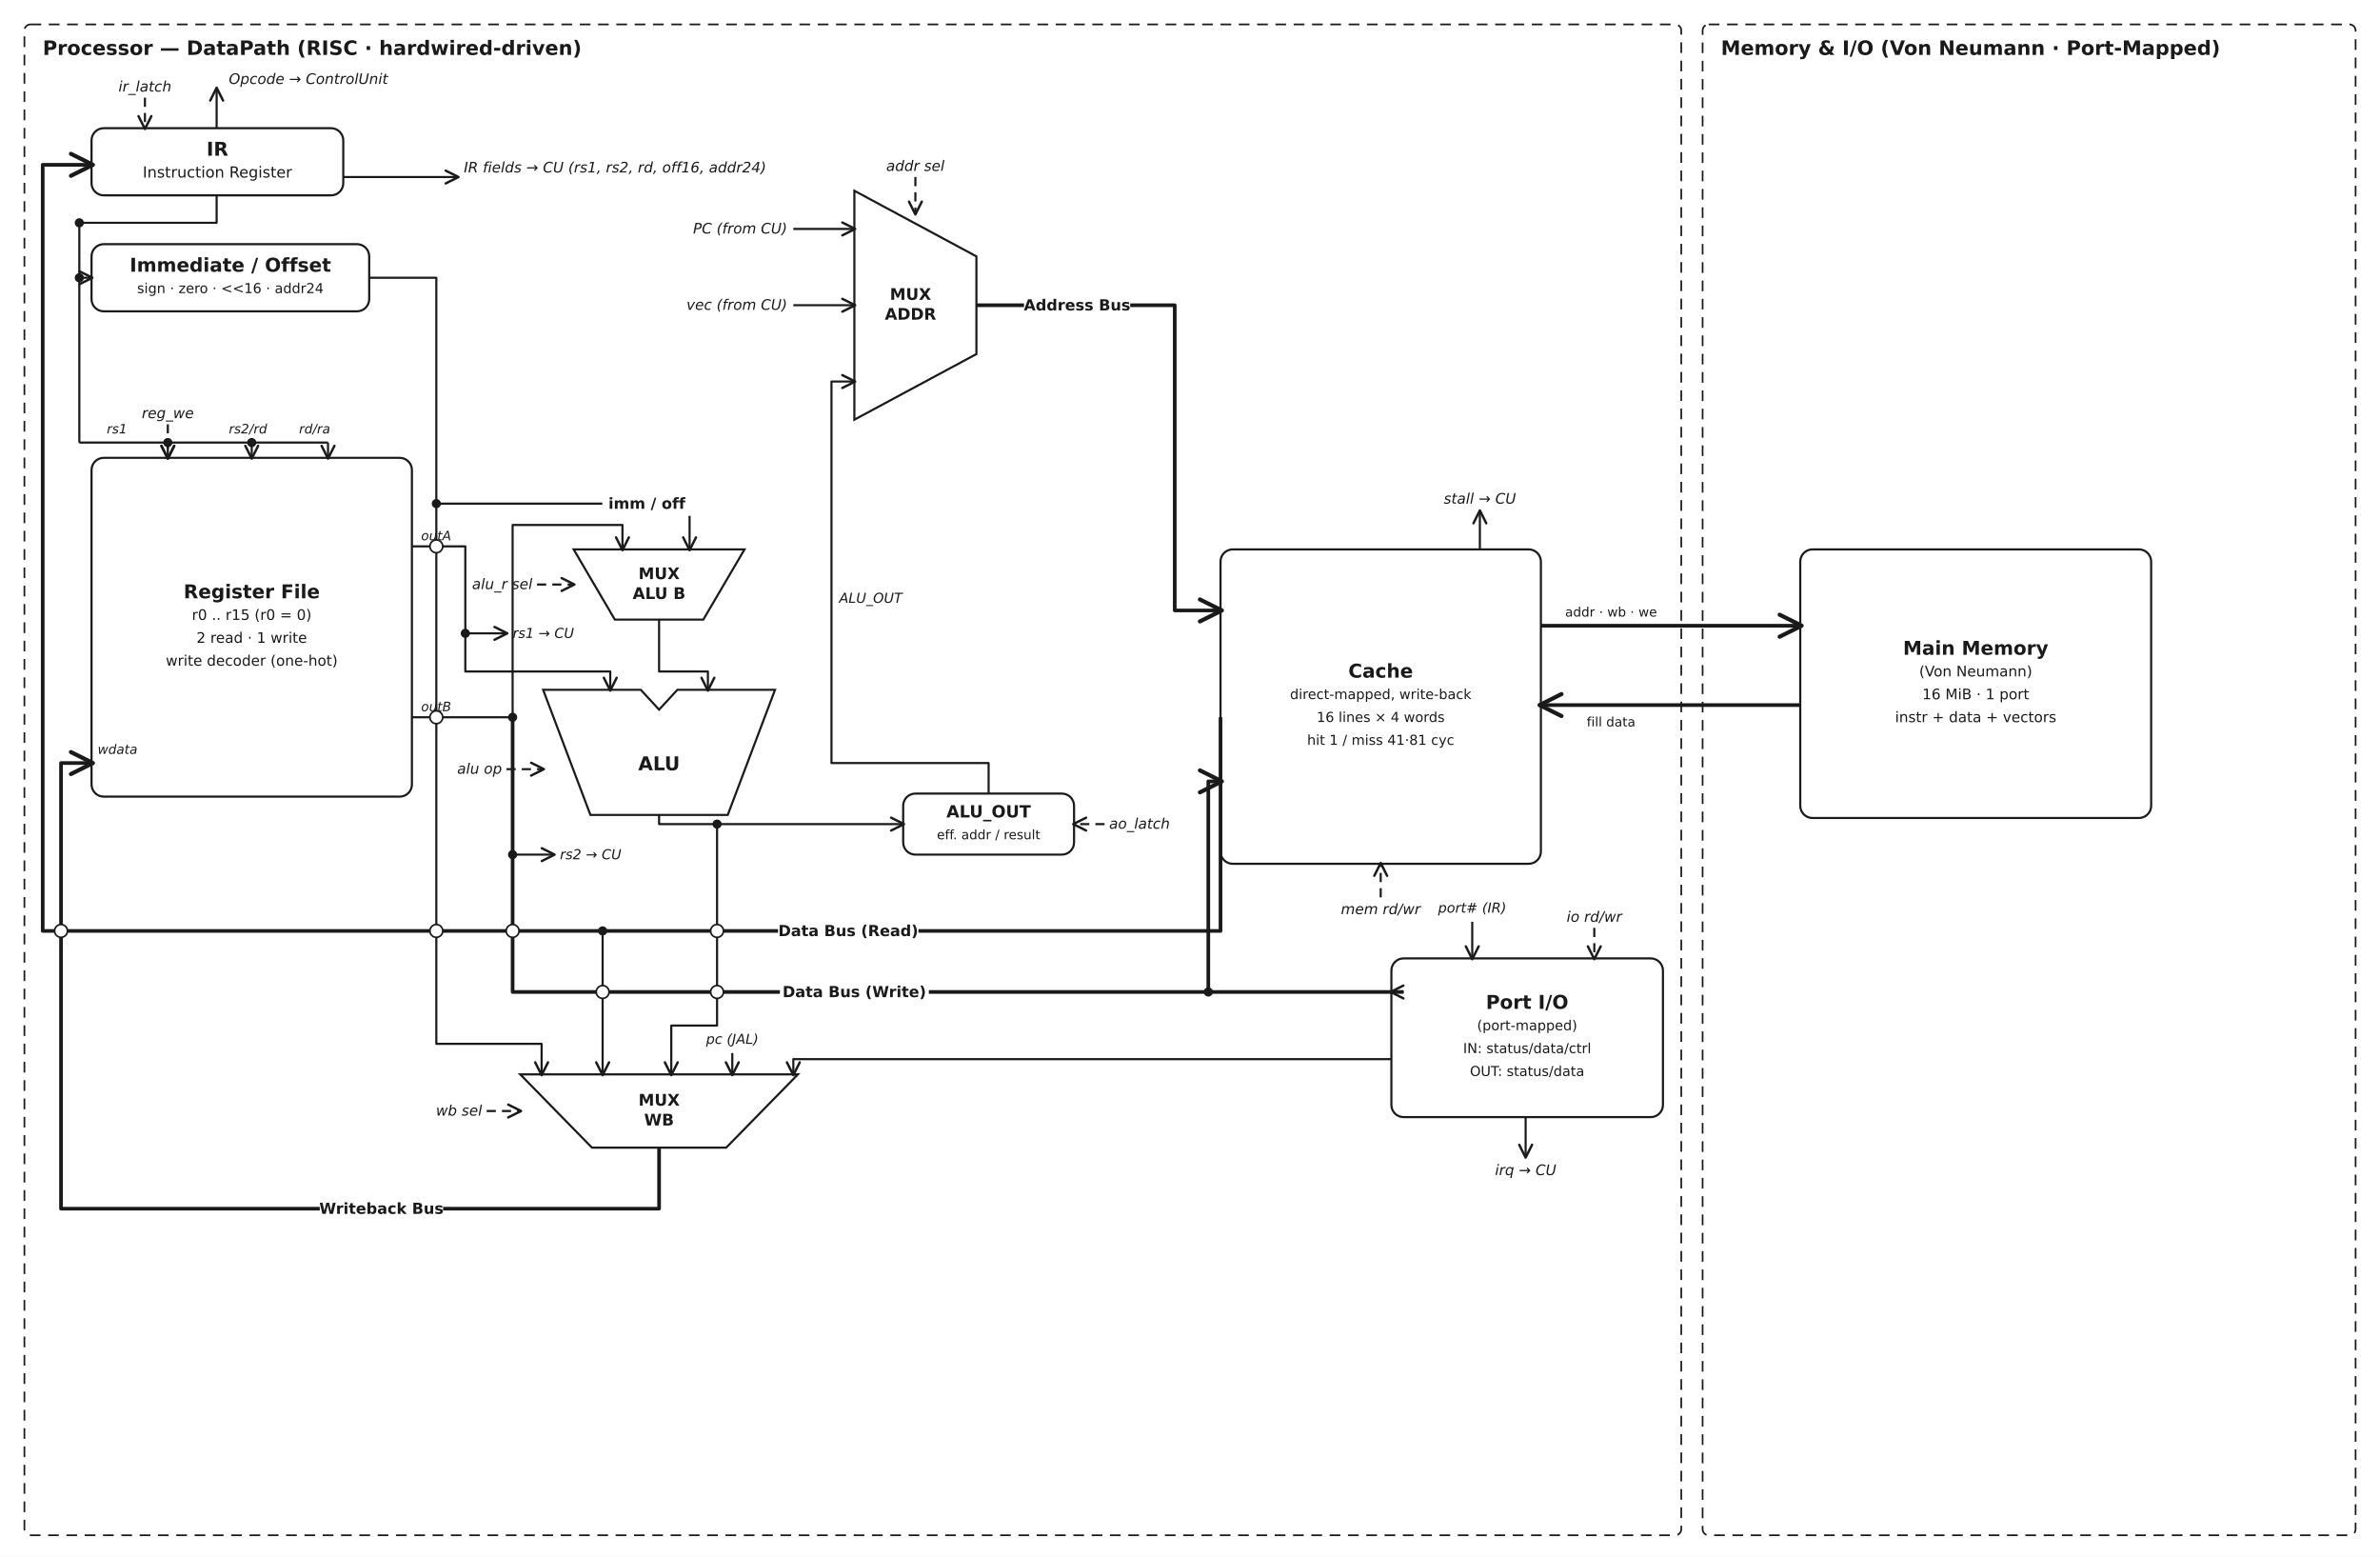
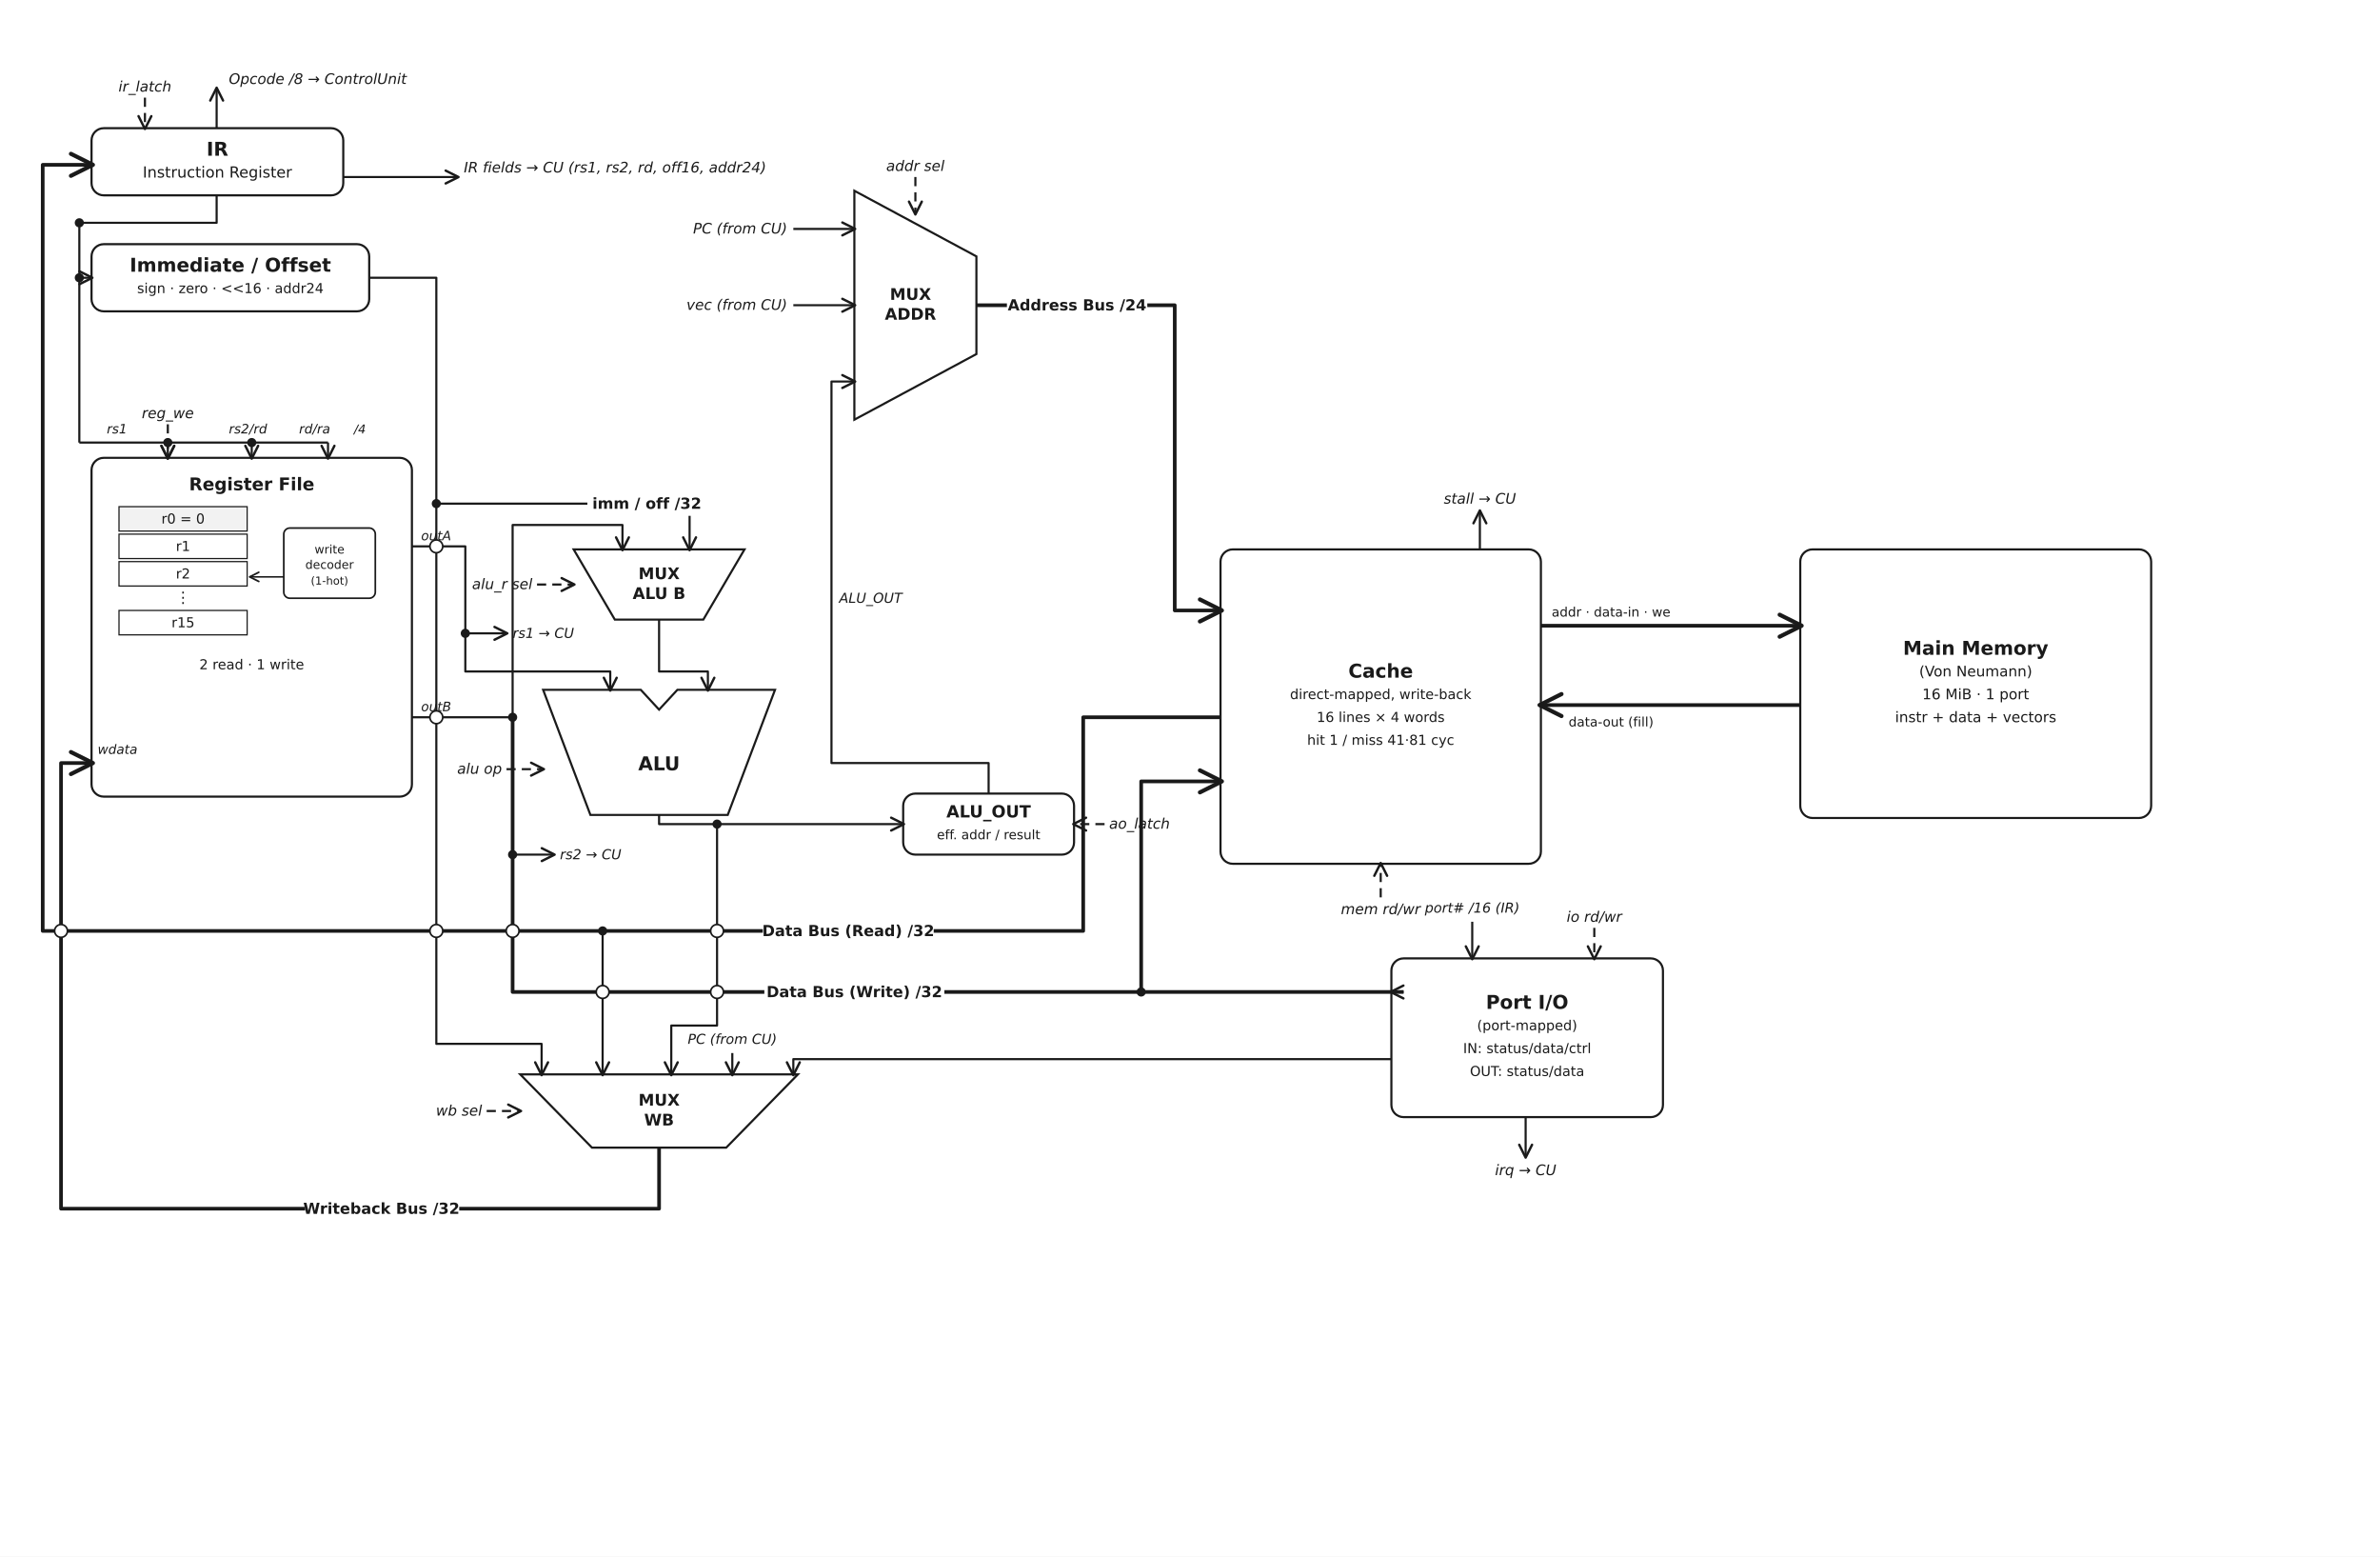
<svg xmlns="http://www.w3.org/2000/svg" viewBox="0 0 1560 1020" font-family="DejaVu Sans, Arial, Helvetica, sans-serif">
  <rect x="0" y="0" width="1560" height="1020" fill="#ffffff" />
  <defs>
    <marker id="a" viewBox="0 0 10 10" refX="8.5" refY="5" markerWidth="7.5" markerHeight="7.5" orient="auto-start-reverse">
      <path d="M1 1 L9 5 L1 9" fill="none" stroke="#1a1a1a" stroke-width="1.5" stroke-linecap="round" stroke-linejoin="round" />
    </marker>
    <marker id="ar" viewBox="0 0 10 10" refX="8.5" refY="5" markerWidth="7.5" markerHeight="7.5" orient="auto-start-reverse">
      <path d="M1 1 L9 5 L1 9" fill="none" stroke="#c0392b" stroke-width="1.5" stroke-linecap="round" stroke-linejoin="round" />
    </marker>
  </defs>
-   <rect x="16" y="16" width="1086" height="990" rx="4" fill="none" stroke="#1a1a1a" stroke-width="1.1" stroke-dasharray="7 5" />
-   <text x="28" y="36" font-size="13" font-weight="bold" fill="#1a1a1a">Processor — DataPath  (RISC · hardwired-driven)</text>
-   <rect x="1116" y="16" width="428" height="990" rx="4" fill="none" stroke="#1a1a1a" stroke-width="1.1" stroke-dasharray="7 5" />
-   <text x="1128" y="36" font-size="13" font-weight="bold" fill="#1a1a1a">Memory &amp; I/O  (Von Neumann · Port-Mapped)</text>
  <rect x="60" y="84" width="165" height="44" rx="8" fill="#ffffff" stroke="#1a1a1a" stroke-width="1.4" />
-   <text x="142.5" y="98.5" font-size="12.5" font-weight="bold" text-anchor="middle" dominant-baseline="middle" fill="#1a1a1a">IR</text>
-   <text x="142.5" y="113.5" font-size="10" font-weight="normal" text-anchor="middle" dominant-baseline="middle" fill="#1a1a1a">Instruction Register</text>
  <rect x="60" y="160" width="182" height="44" rx="8" fill="#ffffff" stroke="#1a1a1a" stroke-width="1.4" />
-   <text x="151.0" y="174.5" font-size="12.5" font-weight="bold" text-anchor="middle" dominant-baseline="middle" fill="#1a1a1a">Immediate / Offset</text>
-   <text x="151.0" y="189.5" font-size="9" font-weight="normal" text-anchor="middle" dominant-baseline="middle" fill="#1a1a1a">sign · zero · &lt;&lt;16 · addr24</text>
  <rect x="60" y="300" width="210" height="222" rx="8" fill="#ffffff" stroke="#1a1a1a" stroke-width="1.4" />
-   <text x="165.0" y="388.5" font-size="12.5" font-weight="bold" text-anchor="middle" dominant-baseline="middle" fill="#1a1a1a">Register File</text>
-   <text x="165.0" y="403.5" font-size="9.5" font-weight="normal" text-anchor="middle" dominant-baseline="middle" fill="#1a1a1a">r0 .. r15   (r0 = 0)</text>
-   <text x="165.0" y="418.5" font-size="9.5" font-weight="normal" text-anchor="middle" dominant-baseline="middle" fill="#1a1a1a">2 read · 1 write</text>
-   <text x="165.0" y="433.5" font-size="9.5" font-weight="normal" text-anchor="middle" dominant-baseline="middle" fill="#1a1a1a">write decoder (one-hot)</text>
+   <rect x="78" y="332" width="84" height="16" fill="#f2f2f2" stroke="#1a1a1a" stroke-width="0.8" />
+   <rect x="78" y="350" width="84" height="16" fill="#ffffff" stroke="#1a1a1a" stroke-width="0.8" />
+   <rect x="78" y="368" width="84" height="16" fill="#ffffff" stroke="#1a1a1a" stroke-width="0.8" />
+   <rect x="78" y="400" width="84" height="16" fill="#ffffff" stroke="#1a1a1a" stroke-width="0.8" />
+   <rect x="186" y="346" width="60" height="46" rx="4" fill="#ffffff" stroke="#1a1a1a" stroke-width="1.1" />
+   <path d="M 186,378 L 164,378" fill="none" stroke="#1a1a1a" stroke-width="1.0" stroke-linejoin="round" marker-end="url(#a)" />
  <polygon points="376.0,360 488.0,360 461.0,406 403.0,406" fill="#ffffff" stroke="#1a1a1a" stroke-width="1.4" />
-   <text x="432" y="376.5" font-size="10.5" font-weight="bold" text-anchor="middle" dominant-baseline="middle" fill="#1a1a1a">MUX</text>
-   <text x="432" y="389.5" font-size="10.5" font-weight="bold" text-anchor="middle" dominant-baseline="middle" fill="#1a1a1a">ALU B</text>
  <polygon points="356.0,452 420,452 432,465 444,452 508.0,452 477.0,534 387.0,534" fill="#ffffff" stroke="#1a1a1a" stroke-width="1.4" />
-   <text x="432" y="501.2" font-size="12.5" font-weight="bold" text-anchor="middle" dominant-baseline="middle" fill="#1a1a1a">ALU</text>
  <rect x="592" y="520" width="112" height="40" rx="8" fill="#ffffff" stroke="#1a1a1a" stroke-width="1.4" />
-   <text x="648.0" y="532.5" font-size="11" font-weight="bold" text-anchor="middle" dominant-baseline="middle" fill="#1a1a1a">ALU_OUT</text>
-   <text x="648.0" y="547.5" font-size="8.5" font-weight="normal" text-anchor="middle" dominant-baseline="middle" fill="#1a1a1a">eff. addr / result</text>
  <polygon points="560,125.0 640,168.0 640,232.0 560,275.0" fill="#ffffff" stroke="#1a1a1a" stroke-width="1.4" />
-   <text x="596.8" y="193.5" font-size="10.5" font-weight="bold" text-anchor="middle" dominant-baseline="middle" fill="#1a1a1a">MUX</text>
-   <text x="596.8" y="206.5" font-size="10.5" font-weight="bold" text-anchor="middle" dominant-baseline="middle" fill="#1a1a1a">ADDR</text>
  <polygon points="341.0,704 523.0,704 476.0,752 388.0,752" fill="#ffffff" stroke="#1a1a1a" stroke-width="1.4" />
-   <text x="432" y="721.5" font-size="10.5" font-weight="bold" text-anchor="middle" dominant-baseline="middle" fill="#1a1a1a">MUX</text>
-   <text x="432" y="734.5" font-size="10.5" font-weight="bold" text-anchor="middle" dominant-baseline="middle" fill="#1a1a1a">WB</text>
  <rect x="800" y="360" width="210" height="206" rx="8" fill="#ffffff" stroke="#1a1a1a" stroke-width="1.4" />
-   <text x="905.0" y="440.5" font-size="12.5" font-weight="bold" text-anchor="middle" dominant-baseline="middle" fill="#1a1a1a">Cache</text>
-   <text x="905.0" y="455.5" font-size="9" font-weight="normal" text-anchor="middle" dominant-baseline="middle" fill="#1a1a1a">direct-mapped, write-back</text>
-   <text x="905.0" y="470.5" font-size="9" font-weight="normal" text-anchor="middle" dominant-baseline="middle" fill="#1a1a1a">16 lines × 4 words</text>
-   <text x="905.0" y="485.5" font-size="9" font-weight="normal" text-anchor="middle" dominant-baseline="middle" fill="#1a1a1a">hit 1 / miss 41·81 cyc</text>
  <rect x="1180" y="360" width="230" height="176" rx="8" fill="#ffffff" stroke="#1a1a1a" stroke-width="1.4" />
-   <text x="1295.0" y="425.5" font-size="12.5" font-weight="bold" text-anchor="middle" dominant-baseline="middle" fill="#1a1a1a">Main Memory</text>
-   <text x="1295.0" y="440.5" font-size="9.5" font-weight="normal" text-anchor="middle" dominant-baseline="middle" fill="#1a1a1a">(Von Neumann)</text>
-   <text x="1295.0" y="455.5" font-size="9.5" font-weight="normal" text-anchor="middle" dominant-baseline="middle" fill="#1a1a1a">16 MiB · 1 port</text>
-   <text x="1295.0" y="470.5" font-size="9.5" font-weight="normal" text-anchor="middle" dominant-baseline="middle" fill="#1a1a1a">instr + data + vectors</text>
  <rect x="912" y="628" width="178" height="104" rx="8" fill="#ffffff" stroke="#1a1a1a" stroke-width="1.4" />
-   <text x="1001.0" y="657.5" font-size="12.5" font-weight="bold" text-anchor="middle" dominant-baseline="middle" fill="#1a1a1a">Port I/O</text>
-   <text x="1001.0" y="672.5" font-size="9" font-weight="normal" text-anchor="middle" dominant-baseline="middle" fill="#1a1a1a">(port-mapped)</text>
-   <text x="1001.0" y="687.5" font-size="9" font-weight="normal" text-anchor="middle" dominant-baseline="middle" fill="#1a1a1a">IN: status/data/ctrl</text>
-   <text x="1001.0" y="702.5" font-size="9" font-weight="normal" text-anchor="middle" dominant-baseline="middle" fill="#1a1a1a">OUT: status/data</text>
  <path d="M 110,278 L 110,300" fill="none" stroke="#1a1a1a" stroke-width="1.4" stroke-dasharray="6 4" stroke-linejoin="round" marker-end="url(#a)" />
-   <text x="110" y="274" font-size="9.5" text-anchor="middle" font-style="italic" fill="#1a1a1a">reg_we</text>
  <path d="M 352,383 L 376,383" fill="none" stroke="#1a1a1a" stroke-width="1.4" stroke-dasharray="6 4" stroke-linejoin="round" marker-end="url(#a)" />
-   <text x="349" y="386" font-size="9.5" text-anchor="end" font-style="italic" fill="#1a1a1a">alu_r sel</text>
  <path d="M 332,504 L 356,504" fill="none" stroke="#1a1a1a" stroke-width="1.4" stroke-dasharray="6 4" stroke-linejoin="round" marker-end="url(#a)" />
-   <text x="329" y="507" font-size="9.5" text-anchor="end" font-style="italic" fill="#1a1a1a">alu op</text>
  <path d="M 724,540 L 704,540" fill="none" stroke="#1a1a1a" stroke-width="1.4" stroke-dasharray="6 4" stroke-linejoin="round" marker-end="url(#a)" />
-   <text x="727" y="543" font-size="9.5" text-anchor="start" font-style="italic" fill="#1a1a1a">ao_latch</text>
  <path d="M 600,116 L 600,140" fill="none" stroke="#1a1a1a" stroke-width="1.4" stroke-dasharray="6 4" stroke-linejoin="round" marker-end="url(#a)" />
-   <text x="600" y="112" font-size="9.5" text-anchor="middle" font-style="italic" fill="#1a1a1a">addr sel</text>
  <path d="M 319,728 L 341,728" fill="none" stroke="#1a1a1a" stroke-width="1.4" stroke-dasharray="6 4" stroke-linejoin="round" marker-end="url(#a)" />
-   <text x="316" y="731" font-size="9.5" text-anchor="end" font-style="italic" fill="#1a1a1a">wb sel</text>
  <path d="M 905,588 L 905,566" fill="none" stroke="#1a1a1a" stroke-width="1.4" stroke-dasharray="6 4" stroke-linejoin="round" marker-end="url(#a)" />
-   <text x="905" y="599" font-size="9.5" text-anchor="middle" font-style="italic" fill="#1a1a1a">mem rd/wr</text>
  <path d="M 95,64 L 95,84" fill="none" stroke="#1a1a1a" stroke-width="1.4" stroke-dasharray="6 4" stroke-linejoin="round" marker-end="url(#a)" />
-   <text x="95" y="60" font-size="9.5" text-anchor="middle" font-style="italic" fill="#1a1a1a">ir_latch</text>
  <path d="M 1045,608 L 1045,628" fill="none" stroke="#1a1a1a" stroke-width="1.4" stroke-dasharray="6 4" stroke-linejoin="round" marker-end="url(#a)" />
-   <text x="1045" y="604" font-size="9.5" text-anchor="middle" font-style="italic" fill="#1a1a1a">io rd/wr</text>
  <path d="M 142,128 L 142,146 L 52,146" fill="none" stroke="#1a1a1a" stroke-width="1.4" stroke-linejoin="round" />
  <circle cx="52" cy="146" r="3.0" fill="#1a1a1a" />
  <path d="M 52,146 L 52,290" fill="none" stroke="#1a1a1a" stroke-width="1.4" stroke-linejoin="round" />
  <path d="M 52,182 L 60,182" fill="none" stroke="#1a1a1a" stroke-width="1.4" stroke-linejoin="round" marker-end="url(#a)" />
  <circle cx="52" cy="182" r="3.0" fill="#1a1a1a" />
  <path d="M 52,290 L 215,290" fill="none" stroke="#1a1a1a" stroke-width="1.4" stroke-linejoin="round" />
  <path d="M 110,290 L 110,300" fill="none" stroke="#1a1a1a" stroke-width="1.4" stroke-linejoin="round" marker-end="url(#a)" />
  <circle cx="110" cy="290" r="3.0" fill="#1a1a1a" />
  <path d="M 165,290 L 165,300" fill="none" stroke="#1a1a1a" stroke-width="1.4" stroke-linejoin="round" marker-end="url(#a)" />
  <circle cx="165" cy="290" r="3.0" fill="#1a1a1a" />
  <path d="M 215,290 L 215,300" fill="none" stroke="#1a1a1a" stroke-width="1.4" stroke-linejoin="round" marker-end="url(#a)" />
-   <text x="70" y="284" font-size="8.5" text-anchor="start" font-style="italic" fill="#1a1a1a">rs1</text>
-   <text x="150" y="284" font-size="8.5" text-anchor="start" font-style="italic" fill="#1a1a1a">rs2/rd</text>
-   <text x="196" y="284" font-size="8.5" text-anchor="start" font-style="italic" fill="#1a1a1a">rd/ra</text>
  <path d="M 142,84 L 142,58" fill="none" stroke="#1a1a1a" stroke-width="1.4" stroke-linejoin="round" marker-end="url(#a)" />
-   <text x="150" y="55" font-size="9.5" text-anchor="start" font-style="italic" fill="#1a1a1a">Opcode → ControlUnit</text>
  <path d="M 225,116 L 300,116" fill="none" stroke="#1a1a1a" stroke-width="1.4" stroke-linejoin="round" marker-end="url(#a)" />
-   <text x="304" y="113" font-size="9.5" text-anchor="start" font-style="italic" fill="#1a1a1a">IR fields → CU (rs1, rs2, rd, off16, addr24)</text>
  <path d="M 520,150 L 560,150" fill="none" stroke="#1a1a1a" stroke-width="1.4" stroke-linejoin="round" marker-end="url(#a)" />
-   <text x="516" y="153" font-size="9.5" text-anchor="end" font-style="italic" fill="#1a1a1a">PC (from CU)</text>
  <path d="M 520,200 L 560,200" fill="none" stroke="#1a1a1a" stroke-width="1.4" stroke-linejoin="round" marker-end="url(#a)" />
-   <text x="516" y="203" font-size="9.5" text-anchor="end" font-style="italic" fill="#1a1a1a">vec (from CU)</text>
  <path d="M 648,520 L 648,500 L 545,500 L 545,250 L 560,250" fill="none" stroke="#1a1a1a" stroke-width="1.4" stroke-linejoin="round" marker-end="url(#a)" />
-   <text x="550" y="395" font-size="9" text-anchor="start" font-style="italic" fill="#1a1a1a">ALU_OUT</text>
  <path d="M 640,200 L 770,200 L 770,400 L 800,400" fill="none" stroke="#1a1a1a" stroke-width="2.4" stroke-linejoin="round" marker-end="url(#a)" />
-   <rect x="671.2" y="192.0" width="69.6" height="16" fill="#ffffff" />
-   <text x="706" y="203.4" font-size="10" text-anchor="middle" font-weight="bold" fill="#1a1a1a">Address Bus</text>
+   <rect x="660" y="192.0" width="92" height="16" fill="#ffffff" />
  <path d="M 270,358 L 305,358 L 305,440 L 400,440 L 400,452" fill="none" stroke="#1a1a1a" stroke-width="1.4" stroke-linejoin="round" marker-end="url(#a)" />
  <path d="M 432,406 L 432,440 L 464,440 L 464,452" fill="none" stroke="#1a1a1a" stroke-width="1.4" stroke-linejoin="round" marker-end="url(#a)" />
  <circle cx="305" cy="415" r="3.0" fill="#1a1a1a" />
  <path d="M 305,415 L 332,415" fill="none" stroke="#1a1a1a" stroke-width="1.4" stroke-linejoin="round" marker-end="url(#a)" />
-   <text x="336" y="418" font-size="9" text-anchor="start" font-style="italic" fill="#1a1a1a">rs1 → CU</text>
  <circle cx="336" cy="560" r="3.0" fill="#1a1a1a" />
  <path d="M 336,560 L 363,560" fill="none" stroke="#1a1a1a" stroke-width="1.4" stroke-linejoin="round" marker-end="url(#a)" />
-   <text x="367" y="563" font-size="9" text-anchor="start" font-style="italic" fill="#1a1a1a">rs2 → CU</text>
  <path d="M 270,470 L 336,470" fill="none" stroke="#1a1a1a" stroke-width="1.4" stroke-linejoin="round" />
  <circle cx="336" cy="470" r="3.0" fill="#1a1a1a" />
  <path d="M 336,470 L 336,344 L 408,344 L 408,360" fill="none" stroke="#1a1a1a" stroke-width="1.4" stroke-linejoin="round" marker-end="url(#a)" />
-   <text x="276" y="354" font-size="8.5" text-anchor="start" font-style="italic" fill="#1a1a1a">outA</text>
-   <text x="276" y="466" font-size="8.5" text-anchor="start" font-style="italic" fill="#1a1a1a">outB</text>
  <path d="M 336,470 L 336,650 L 920,650" fill="none" stroke="#1a1a1a" stroke-width="2.4" stroke-linejoin="round" />
-   <rect x="511.2" y="642.0" width="97.6" height="16" fill="#ffffff" />
-   <text x="560" y="653.4" font-size="10" text-anchor="middle" font-weight="bold" fill="#1a1a1a">Data Bus (Write)</text>
-   <circle cx="792" cy="650" r="3.0" fill="#1a1a1a" />
-   <path d="M 792,650 L 792,512 L 800,512" fill="none" stroke="#1a1a1a" stroke-width="2.4" stroke-linejoin="round" marker-end="url(#a)" />
+   <rect x="501" y="642.0" width="118" height="16" fill="#ffffff" />
+   <circle cx="748" cy="650" r="3.0" fill="#1a1a1a" />
+   <path d="M 748,650 L 748,512 L 800,512" fill="none" stroke="#1a1a1a" stroke-width="2.4" stroke-linejoin="round" marker-end="url(#a)" />
  <path d="M 920,650 L 912,650" fill="none" stroke="#1a1a1a" stroke-width="1.4" stroke-linejoin="round" marker-end="url(#a)" />
  <path d="M 242,182 L 286,182 L 286,330 L 452,330 L 452,360" fill="none" stroke="#1a1a1a" stroke-width="1.4" stroke-linejoin="round" marker-end="url(#a)" />
  <circle cx="286" cy="330" r="3.0" fill="#1a1a1a" />
-   <rect x="394.8" y="322.0" width="58.4" height="16" fill="#ffffff" />
-   <text x="424" y="333.4" font-size="10" text-anchor="middle" font-weight="bold" fill="#1a1a1a">imm / off</text>
+   <rect x="385" y="322.0" width="78" height="16" fill="#ffffff" />
  <path d="M 286,330 L 286,684 L 355,684 L 355,704" fill="none" stroke="#1a1a1a" stroke-width="1.4" stroke-linejoin="round" marker-end="url(#a)" />
  <path d="M 432,534 L 432,540 L 592,540" fill="none" stroke="#1a1a1a" stroke-width="1.4" stroke-linejoin="round" marker-end="url(#a)" />
  <circle cx="470" cy="540" r="3.0" fill="#1a1a1a" />
  <path d="M 470,540 L 470,672 L 440,672 L 440,704" fill="none" stroke="#1a1a1a" stroke-width="1.4" stroke-linejoin="round" marker-end="url(#a)" />
-   <path d="M 800,470 L 800,610 L 28,610 L 28,108 L 60,108" fill="none" stroke="#1a1a1a" stroke-width="2.4" stroke-linejoin="round" marker-end="url(#a)" />
-   <rect x="510.0" y="602.0" width="92" height="16" fill="#ffffff" />
-   <text x="556" y="613.4" font-size="10" text-anchor="middle" font-weight="bold" fill="#1a1a1a">Data Bus (Read)</text>
+   <path d="M 800,470 L 710,470 L 710,610 L 28,610 L 28,108 L 60,108" fill="none" stroke="#1a1a1a" stroke-width="2.4" stroke-linejoin="round" marker-end="url(#a)" />
+   <rect x="500" y="602.0" width="112" height="16" fill="#ffffff" />
  <circle cx="395" cy="610" r="3.0" fill="#1a1a1a" />
  <path d="M 395,610 L 395,704" fill="none" stroke="#1a1a1a" stroke-width="1.4" stroke-linejoin="round" marker-end="url(#a)" />
  <path d="M 912,694 L 520,694 L 520,704" fill="none" stroke="#1a1a1a" stroke-width="1.4" stroke-linejoin="round" marker-end="url(#a)" />
  <path d="M 1000,732 L 1000,758" fill="none" stroke="#1a1a1a" stroke-width="1.4" stroke-linejoin="round" marker-end="url(#a)" />
-   <text x="1000" y="770" font-size="9.5" text-anchor="middle" font-style="italic" fill="#1a1a1a">irq → CU</text>
  <path d="M 965,604 L 965,628" fill="none" stroke="#1a1a1a" stroke-width="1.4" stroke-linejoin="round" marker-end="url(#a)" />
-   <text x="965" y="598" font-size="9" text-anchor="middle" font-style="italic" fill="#1a1a1a">port# (IR)</text>
  <path d="M 480,690 L 480,704" fill="none" stroke="#1a1a1a" stroke-width="1.4" stroke-linejoin="round" marker-end="url(#a)" />
-   <text x="480" y="684" font-size="9" text-anchor="middle" font-style="italic" fill="#1a1a1a">pc (JAL)</text>
  <path d="M 432,752 L 432,792 L 40,792 L 40,500 L 60,500" fill="none" stroke="#1a1a1a" stroke-width="2.4" stroke-linejoin="round" marker-end="url(#a)" />
-   <rect x="209.6" y="784.0" width="80.8" height="16" fill="#ffffff" />
-   <text x="250" y="795.4" font-size="10" text-anchor="middle" font-weight="bold" fill="#1a1a1a">Writeback Bus</text>
-   <text x="64" y="494" font-size="8.5" text-anchor="start" font-style="italic" fill="#1a1a1a">wdata</text>
+   <rect x="200" y="784.0" width="101" height="16" fill="#ffffff" />
  <path d="M 1010,410 L 1180,410" fill="none" stroke="#1a1a1a" stroke-width="2.4" stroke-linejoin="round" marker-end="url(#a)" />
-   <text x="1056" y="404" font-size="8.5" text-anchor="middle" fill="#1a1a1a">addr · wb · we</text>
  <path d="M 1180,462 L 1010,462" fill="none" stroke="#1a1a1a" stroke-width="2.4" stroke-linejoin="round" marker-end="url(#a)" />
-   <text x="1056" y="476" font-size="8.5" text-anchor="middle" fill="#1a1a1a">fill data</text>
  <path d="M 970,360 L 970,335" fill="none" stroke="#1a1a1a" stroke-width="1.4" stroke-linejoin="round" marker-end="url(#a)" />
-   <text x="970" y="330" font-size="9.5" text-anchor="middle" font-style="italic" fill="#1a1a1a">stall → CU</text>
  <circle cx="286" cy="358" r="4.2" fill="#ffffff" stroke="#1a1a1a" stroke-width="1.1" />
  <circle cx="286" cy="470" r="4.2" fill="#ffffff" stroke="#1a1a1a" stroke-width="1.1" />
  <circle cx="286" cy="610" r="4.2" fill="#ffffff" stroke="#1a1a1a" stroke-width="1.1" />
  <circle cx="336" cy="610" r="4.2" fill="#ffffff" stroke="#1a1a1a" stroke-width="1.1" />
  <circle cx="470" cy="610" r="4.2" fill="#ffffff" stroke="#1a1a1a" stroke-width="1.1" />
  <circle cx="395" cy="650" r="4.2" fill="#ffffff" stroke="#1a1a1a" stroke-width="1.1" />
  <circle cx="470" cy="650" r="4.2" fill="#ffffff" stroke="#1a1a1a" stroke-width="1.1" />
  <circle cx="40" cy="610" r="4.2" fill="#ffffff" stroke="#1a1a1a" stroke-width="1.1" />
+   <text x="142.5" y="98.5" font-size="12.5" font-weight="bold" text-anchor="middle" dominant-baseline="middle" fill="#1a1a1a">IR</text>
+   <text x="142.5" y="113.5" font-size="10" font-weight="normal" text-anchor="middle" dominant-baseline="middle" fill="#1a1a1a">Instruction Register</text>
+   <text x="151.0" y="174.5" font-size="12.5" font-weight="bold" text-anchor="middle" dominant-baseline="middle" fill="#1a1a1a">Immediate / Offset</text>
+   <text x="151.0" y="189.5" font-size="9" font-weight="normal" text-anchor="middle" dominant-baseline="middle" fill="#1a1a1a">sign · zero · &lt;&lt;16 · addr24</text>
+   <text x="165.0" y="318.0" font-size="11.5" font-weight="bold" text-anchor="middle" dominant-baseline="middle" fill="#1a1a1a">Register File</text>
+   <text x="120.0" y="340.5" font-size="9" text-anchor="middle" dominant-baseline="middle" fill="#1a1a1a">r0 = 0</text>
+   <text x="120.0" y="358.5" font-size="9" text-anchor="middle" dominant-baseline="middle" fill="#1a1a1a">r1</text>
+   <text x="120.0" y="376.5" font-size="9" text-anchor="middle" dominant-baseline="middle" fill="#1a1a1a">r2</text>
+   <text x="120.0" y="392.0" font-size="10" text-anchor="middle" dominant-baseline="middle" fill="#1a1a1a">⋮</text>
+   <text x="120.0" y="408.5" font-size="9" text-anchor="middle" dominant-baseline="middle" fill="#1a1a1a">r15</text>
+   <text x="216.0" y="360.5" font-size="7.8" text-anchor="middle" dominant-baseline="middle" fill="#1a1a1a">write</text>
+   <text x="216.0" y="370.5" font-size="7.8" text-anchor="middle" dominant-baseline="middle" fill="#1a1a1a">decoder</text>
+   <text x="216.0" y="381.0" font-size="7.2" text-anchor="middle" dominant-baseline="middle" fill="#1a1a1a">(1-hot)</text>
+   <text x="165.0" y="436.0" font-size="9" text-anchor="middle" dominant-baseline="middle" fill="#1a1a1a">2 read · 1 write</text>
+   <text x="432" y="376.5" font-size="10.5" font-weight="bold" text-anchor="middle" dominant-baseline="middle" fill="#1a1a1a">MUX</text>
+   <text x="432" y="389.5" font-size="10.5" font-weight="bold" text-anchor="middle" dominant-baseline="middle" fill="#1a1a1a">ALU B</text>
+   <text x="432" y="501.2" font-size="12.5" font-weight="bold" text-anchor="middle" dominant-baseline="middle" fill="#1a1a1a">ALU</text>
+   <text x="648.0" y="532.5" font-size="11" font-weight="bold" text-anchor="middle" dominant-baseline="middle" fill="#1a1a1a">ALU_OUT</text>
+   <text x="648.0" y="547.5" font-size="8.5" font-weight="normal" text-anchor="middle" dominant-baseline="middle" fill="#1a1a1a">eff. addr / result</text>
+   <text x="596.8" y="193.5" font-size="10.5" font-weight="bold" text-anchor="middle" dominant-baseline="middle" fill="#1a1a1a">MUX</text>
+   <text x="596.8" y="206.5" font-size="10.5" font-weight="bold" text-anchor="middle" dominant-baseline="middle" fill="#1a1a1a">ADDR</text>
+   <text x="432" y="721.5" font-size="10.5" font-weight="bold" text-anchor="middle" dominant-baseline="middle" fill="#1a1a1a">MUX</text>
+   <text x="432" y="734.5" font-size="10.5" font-weight="bold" text-anchor="middle" dominant-baseline="middle" fill="#1a1a1a">WB</text>
+   <text x="905.0" y="440.5" font-size="12.5" font-weight="bold" text-anchor="middle" dominant-baseline="middle" fill="#1a1a1a">Cache</text>
+   <text x="905.0" y="455.5" font-size="9" font-weight="normal" text-anchor="middle" dominant-baseline="middle" fill="#1a1a1a">direct-mapped, write-back</text>
+   <text x="905.0" y="470.5" font-size="9" font-weight="normal" text-anchor="middle" dominant-baseline="middle" fill="#1a1a1a">16 lines × 4 words</text>
+   <text x="905.0" y="485.5" font-size="9" font-weight="normal" text-anchor="middle" dominant-baseline="middle" fill="#1a1a1a">hit 1 / miss 41·81 cyc</text>
+   <text x="1295.0" y="425.5" font-size="12.5" font-weight="bold" text-anchor="middle" dominant-baseline="middle" fill="#1a1a1a">Main Memory</text>
+   <text x="1295.0" y="440.5" font-size="9.5" font-weight="normal" text-anchor="middle" dominant-baseline="middle" fill="#1a1a1a">(Von Neumann)</text>
+   <text x="1295.0" y="455.5" font-size="9.5" font-weight="normal" text-anchor="middle" dominant-baseline="middle" fill="#1a1a1a">16 MiB · 1 port</text>
+   <text x="1295.0" y="470.5" font-size="9.5" font-weight="normal" text-anchor="middle" dominant-baseline="middle" fill="#1a1a1a">instr + data + vectors</text>
+   <text x="1001.0" y="657.5" font-size="12.5" font-weight="bold" text-anchor="middle" dominant-baseline="middle" fill="#1a1a1a">Port I/O</text>
+   <text x="1001.0" y="672.5" font-size="9" font-weight="normal" text-anchor="middle" dominant-baseline="middle" fill="#1a1a1a">(port-mapped)</text>
+   <text x="1001.0" y="687.5" font-size="9" font-weight="normal" text-anchor="middle" dominant-baseline="middle" fill="#1a1a1a">IN: status/data/ctrl</text>
+   <text x="1001.0" y="702.5" font-size="9" font-weight="normal" text-anchor="middle" dominant-baseline="middle" fill="#1a1a1a">OUT: status/data</text>
+   <text x="110" y="274" font-size="9.5" text-anchor="middle" font-style="italic" fill="#1a1a1a">reg_we</text>
+   <text x="349" y="386" font-size="9.5" text-anchor="end" font-style="italic" fill="#1a1a1a">alu_r sel</text>
+   <text x="329" y="507" font-size="9.5" text-anchor="end" font-style="italic" fill="#1a1a1a">alu op</text>
+   <text x="727" y="543" font-size="9.5" text-anchor="start" font-style="italic" fill="#1a1a1a">ao_latch</text>
+   <text x="600" y="112" font-size="9.5" text-anchor="middle" font-style="italic" fill="#1a1a1a">addr sel</text>
+   <text x="316" y="731" font-size="9.5" text-anchor="end" font-style="italic" fill="#1a1a1a">wb sel</text>
+   <text x="905" y="599" font-size="9.5" text-anchor="middle" font-style="italic" fill="#1a1a1a">mem rd/wr</text>
+   <text x="95" y="60" font-size="9.5" text-anchor="middle" font-style="italic" fill="#1a1a1a">ir_latch</text>
+   <text x="1045" y="604" font-size="9.5" text-anchor="middle" font-style="italic" fill="#1a1a1a">io rd/wr</text>
+   <text x="70" y="284" font-size="8.5" text-anchor="start" font-style="italic" fill="#1a1a1a">rs1</text>
+   <text x="150" y="284" font-size="8.5" text-anchor="start" font-style="italic" fill="#1a1a1a">rs2/rd</text>
+   <text x="196" y="284" font-size="8.5" text-anchor="start" font-style="italic" fill="#1a1a1a">rd/ra</text>
+   <text x="232" y="284" font-size="8" text-anchor="start" font-style="italic" fill="#1a1a1a">/4</text>
+   <text x="150" y="55" font-size="9.5" text-anchor="start" font-style="italic" fill="#1a1a1a">Opcode /8 → ControlUnit</text>
+   <text x="304" y="113" font-size="9.5" text-anchor="start" font-style="italic" fill="#1a1a1a">IR fields → CU (rs1, rs2, rd, off16, addr24)</text>
+   <text x="516" y="153" font-size="9.5" text-anchor="end" font-style="italic" fill="#1a1a1a">PC (from CU)</text>
+   <text x="516" y="203" font-size="9.5" text-anchor="end" font-style="italic" fill="#1a1a1a">vec (from CU)</text>
+   <text x="550" y="395" font-size="9" text-anchor="start" font-style="italic" fill="#1a1a1a">ALU_OUT</text>
+   <text x="706" y="203.4" font-size="10" text-anchor="middle" font-weight="bold" fill="#1a1a1a">Address Bus /24</text>
+   <text x="336" y="418" font-size="9" text-anchor="start" font-style="italic" fill="#1a1a1a">rs1 → CU</text>
+   <text x="367" y="563" font-size="9" text-anchor="start" font-style="italic" fill="#1a1a1a">rs2 → CU</text>
+   <text x="276" y="354" font-size="8.5" text-anchor="start" font-style="italic" fill="#1a1a1a">outA</text>
+   <text x="276" y="466" font-size="8.5" text-anchor="start" font-style="italic" fill="#1a1a1a">outB</text>
+   <text x="560" y="653.4" font-size="10" text-anchor="middle" font-weight="bold" fill="#1a1a1a">Data Bus (Write) /32</text>
+   <text x="424" y="333.4" font-size="10" text-anchor="middle" font-weight="bold" fill="#1a1a1a">imm / off /32</text>
+   <text x="556" y="613.4" font-size="10" text-anchor="middle" font-weight="bold" fill="#1a1a1a">Data Bus (Read) /32</text>
+   <text x="1000" y="770" font-size="9.5" text-anchor="middle" font-style="italic" fill="#1a1a1a">irq → CU</text>
+   <text x="965" y="598" font-size="9" text-anchor="middle" font-style="italic" fill="#1a1a1a">port# /16 (IR)</text>
+   <text x="480" y="684" font-size="9" text-anchor="middle" font-style="italic" fill="#1a1a1a">PC (from CU)</text>
+   <text x="250" y="795.4" font-size="10" text-anchor="middle" font-weight="bold" fill="#1a1a1a">Writeback Bus /32</text>
+   <text x="64" y="494" font-size="8.5" text-anchor="start" font-style="italic" fill="#1a1a1a">wdata</text>
+   <text x="1056" y="404" font-size="8.5" text-anchor="middle" fill="#1a1a1a">addr · data-in · we</text>
+   <text x="1056" y="476" font-size="8.5" text-anchor="middle" fill="#1a1a1a">data-out (fill)</text>
+   <text x="970" y="330" font-size="9.5" text-anchor="middle" font-style="italic" fill="#1a1a1a">stall → CU</text>
</svg>
